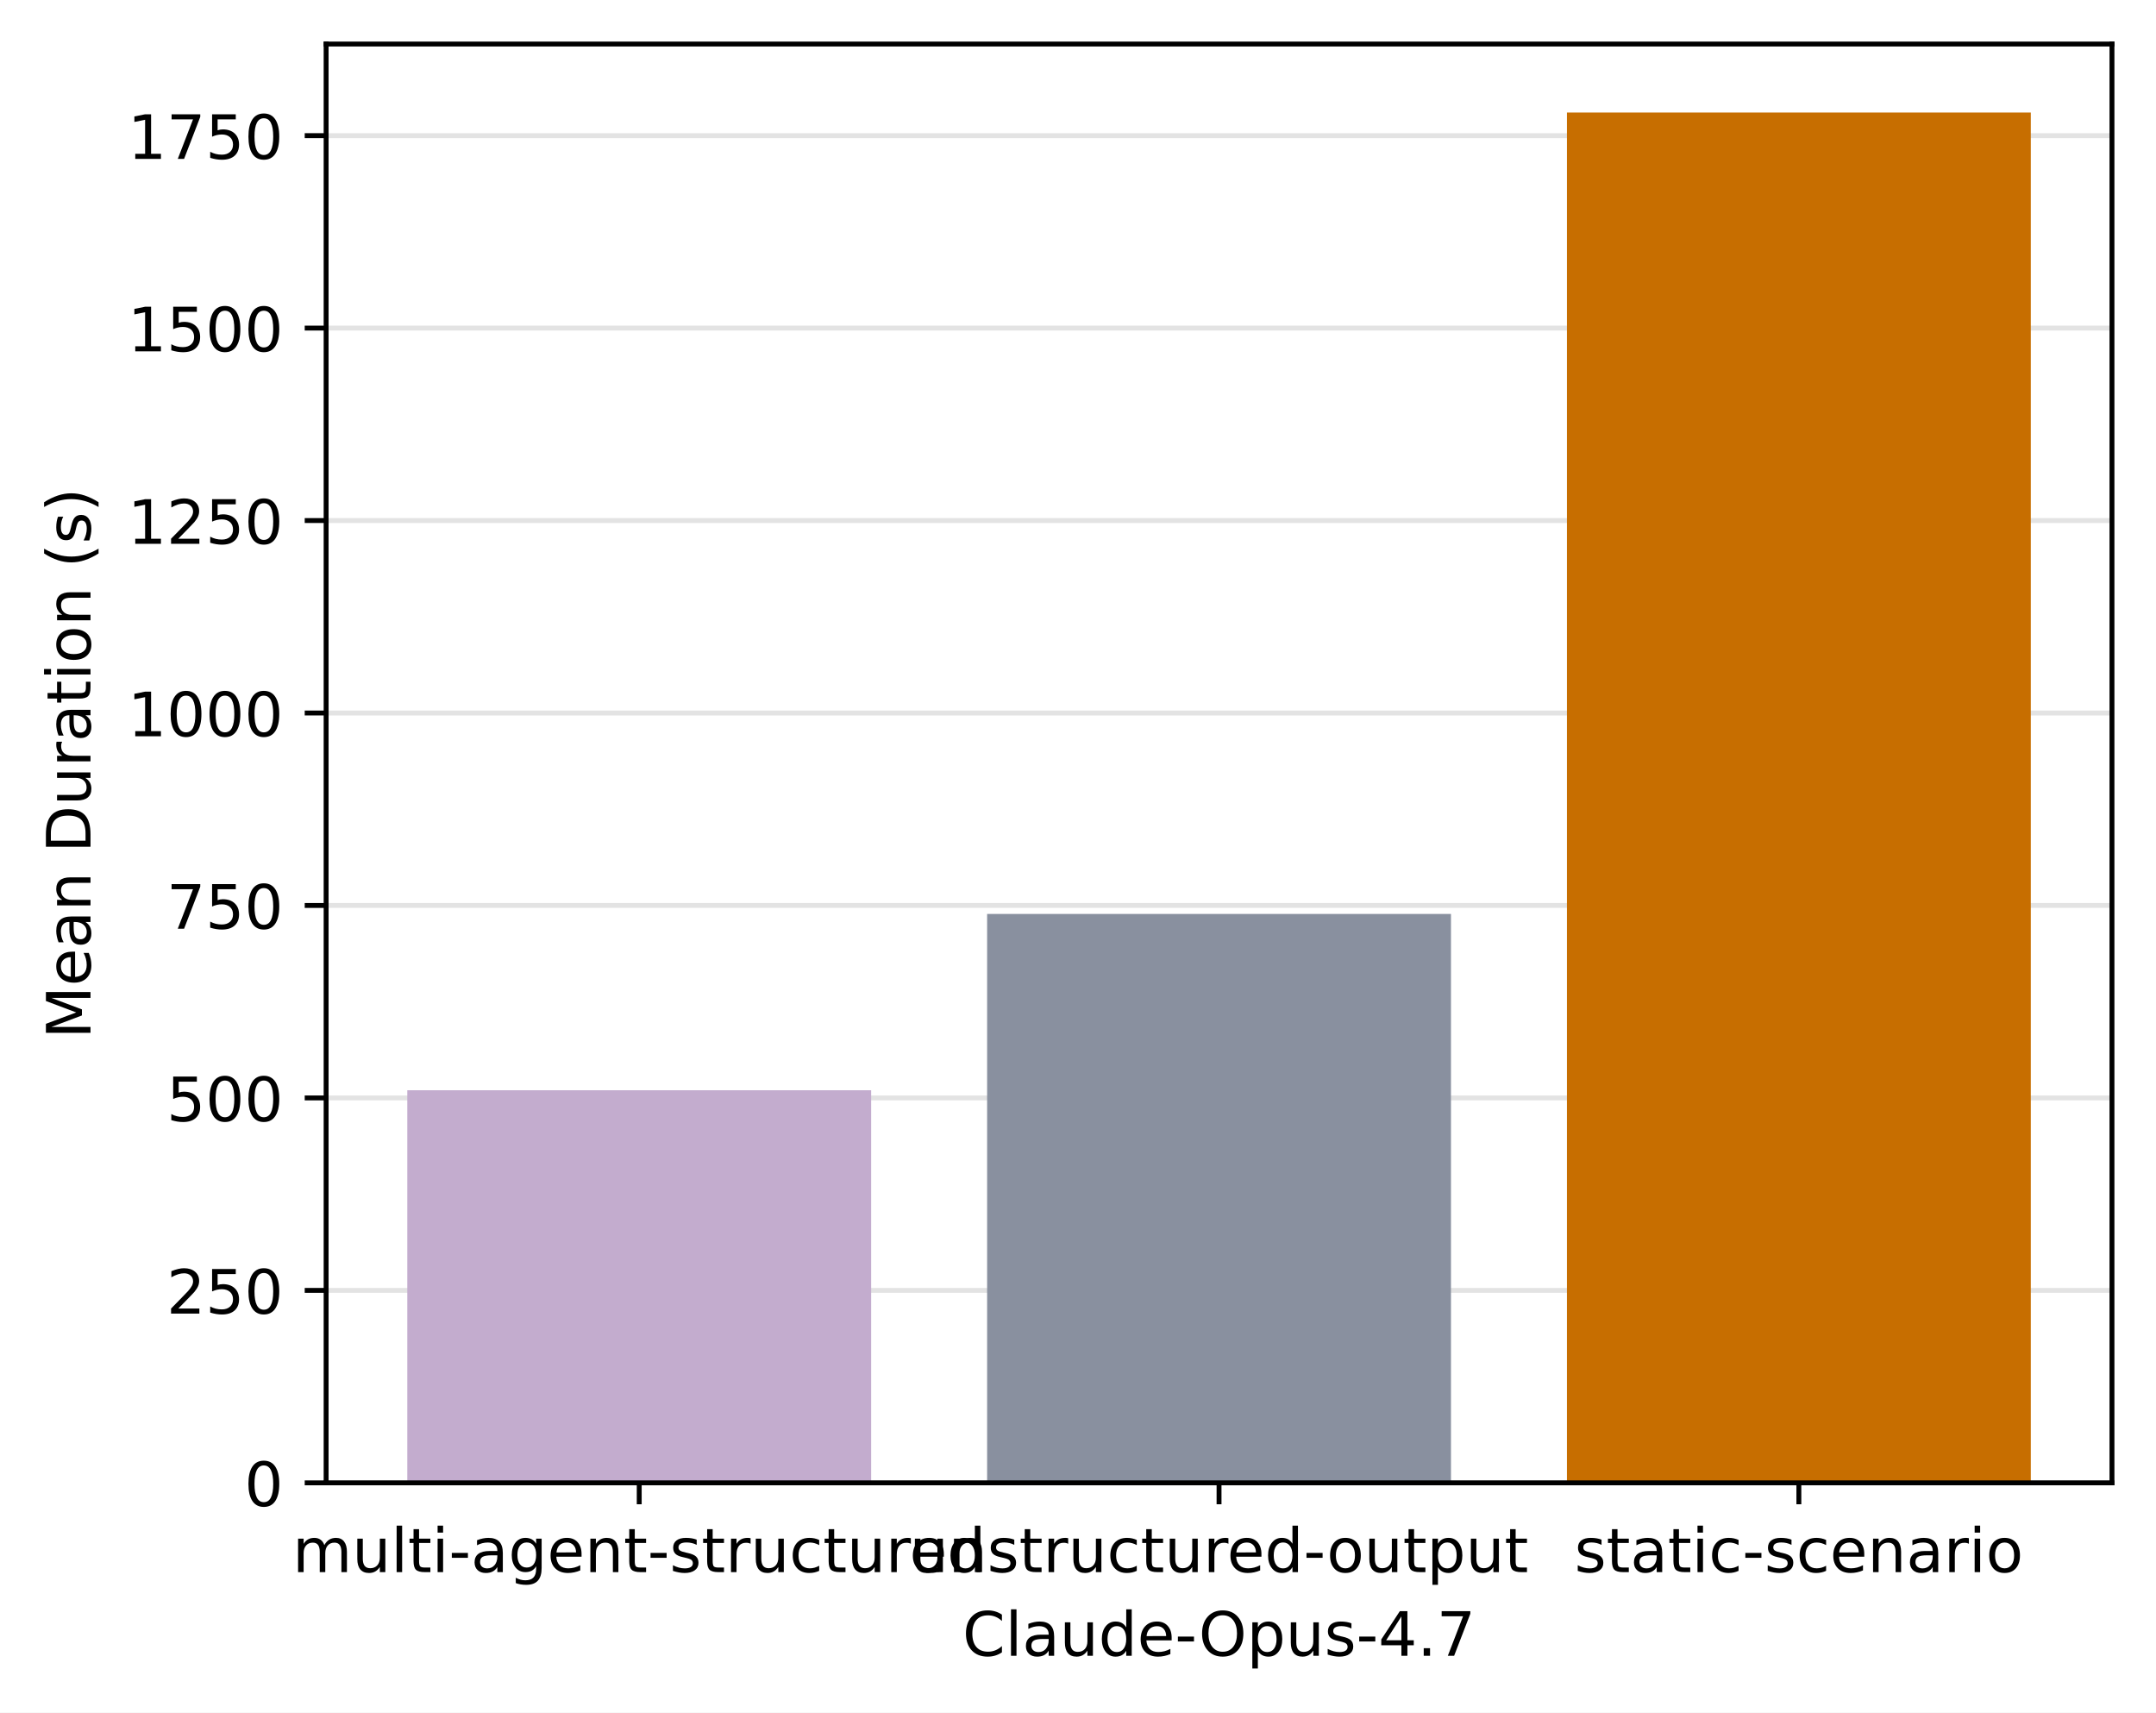
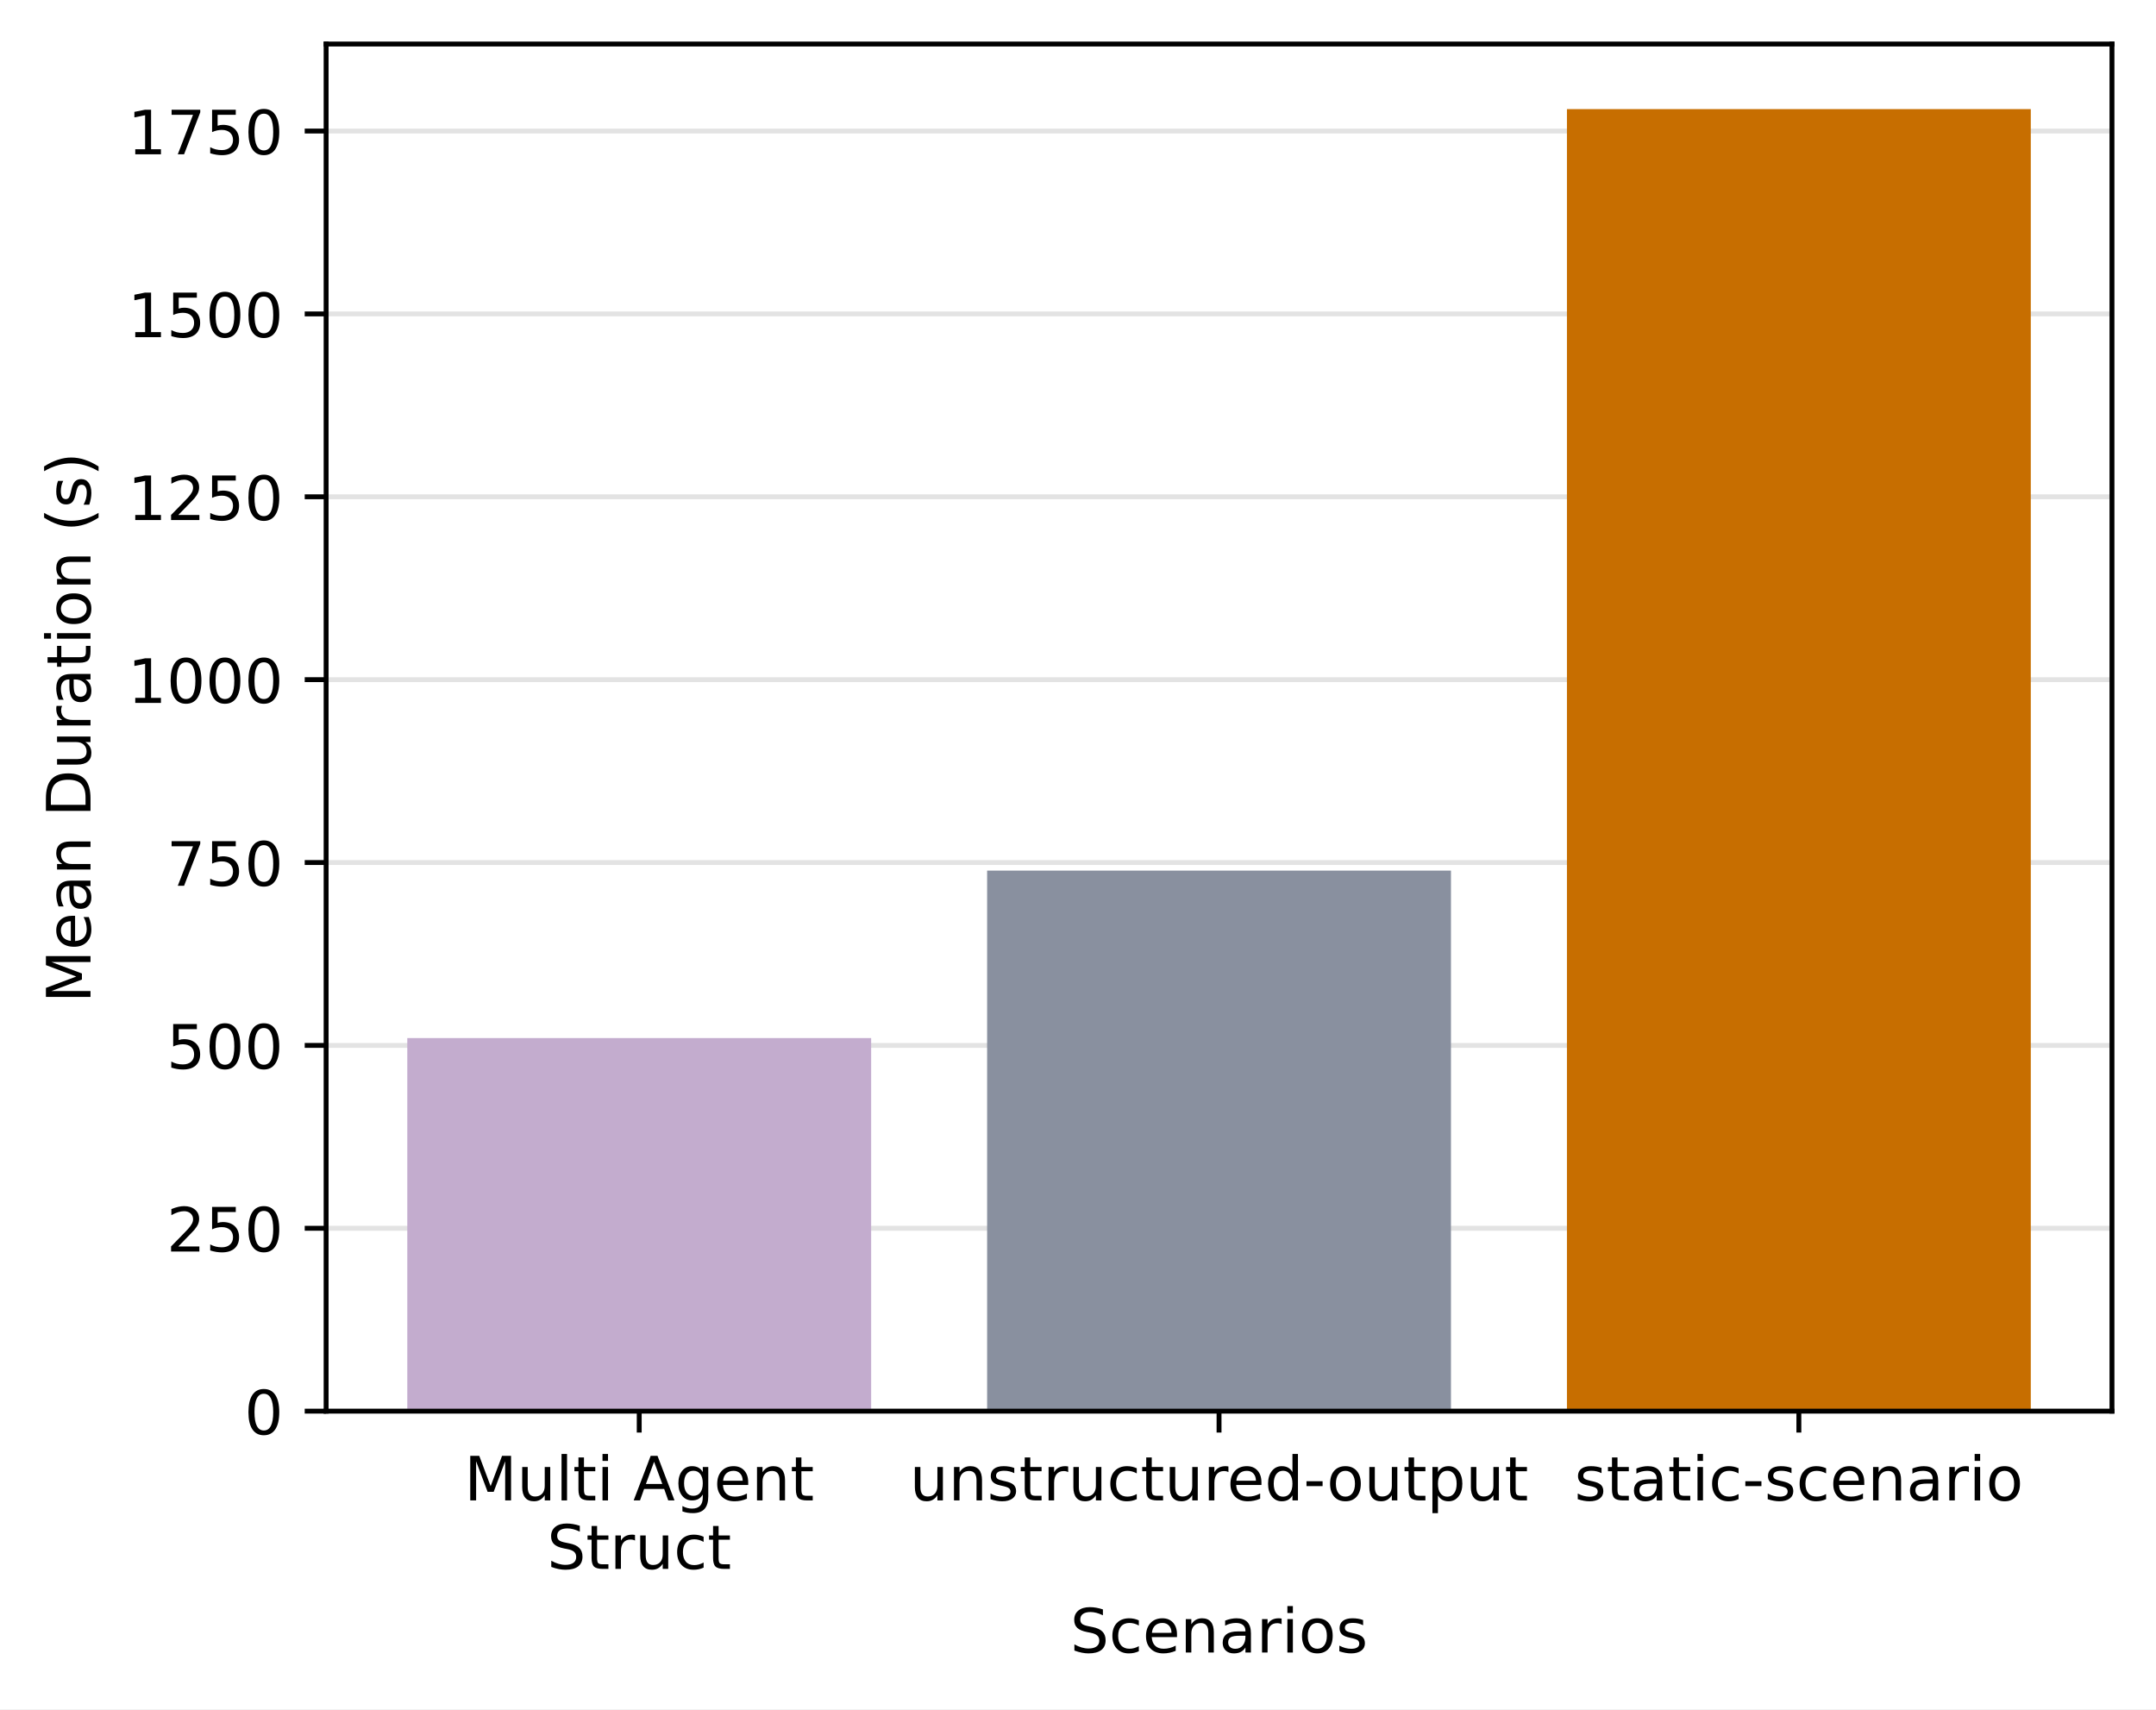
- <svg xmlns="http://www.w3.org/2000/svg" xmlns:xlink="http://www.w3.org/1999/xlink" width="352.558pt" height="279.996pt" viewBox="0 0 352.558 279.996" version="1.1">
+ <svg xmlns="http://www.w3.org/2000/svg" xmlns:xlink="http://www.w3.org/1999/xlink" width="352.558pt" height="279.53pt" viewBox="0 0 352.558 279.53" version="1.1">
  <defs>
    <style type="text/css">*{stroke-linejoin: round; stroke-linecap: butt}</style>
  </defs>
  <g id="figure_1">
    <g id="patch_1">
-       <path d="M 0 279.996 L 352.558 279.996 L 352.558 0 L 0 0 z " style="fill: #ffffff" />
+       <path d="M 0 279.53 L 352.558 279.53 L 352.558 0 L 0 0 z " style="fill: #ffffff" />
    </g>
    <g id="axes_1">
      <g id="patch_2">
-         <path d="M 53.328 242.44 L 345.358 242.44 L 345.358 7.2 L 53.328 7.2 z " style="fill: #ffffff" />
+         <path d="M 53.328 230.776 L 345.358 230.776 L 345.358 7.2 L 53.328 7.2 z " style="fill: #ffffff" />
      </g>
      <g id="matplotlib.axis_1">
        <g id="xtick_1">
          <g id="line2d_1">
            <defs>
-               <path id="m5f9230985a" d="M 0 0 L 0 3.5 " style="stroke: #000000; stroke-width: 0.8" />
+               <path id="m726fd390b2" d="M 0 0 L 0 3.5 " style="stroke: #000000; stroke-width: 0.8" />
            </defs>
            <g>
-               <use xlink:href="#m5f9230985a" x="104.528" y="242.44" style="stroke: #000000; stroke-width: 0.8" />
+               <use xlink:href="#m726fd390b2" x="104.528" y="230.776" style="stroke: #000000; stroke-width: 0.8" />
            </g>
          </g>
          <g id="text_1">
-             <g transform="translate(47.83835 257.0384) scale(0.1 -0.1)">
-               <defs>
-                 <path id="DejaVuSans-6d" d="M 3328 2828 Q 3544 3216 3844 3400 Q 4144 3584 4550 3584 Q 5097 3584 5394 3201 Q 5691 2819 5691 2113 L 5691 0 L 5113 0 L 5113 2094 Q 5113 2597 4934 2840 Q 4756 3084 4391 3084 Q 3944 3084 3684 2787 Q 3425 2491 3425 1978 L 3425 0 L 2847 0 L 2847 2094 Q 2847 2600 2669 2842 Q 2491 3084 2119 3084 Q 1678 3084 1418 2786 Q 1159 2488 1159 1978 L 1159 0 L 581 0 L 581 3500 L 1159 3500 L 1159 2956 Q 1356 3278 1631 3431 Q 1906 3584 2284 3584 Q 2666 3584 2933 3390 Q 3200 3197 3328 2828 z " transform="scale(0.015625)" />
+             <g transform="translate(75.91803 245.3744) scale(0.1 -0.1)">
+               <defs>
+                 <path id="DejaVuSans-4d" d="M 628 4666 L 1569 4666 L 2759 1491 L 3956 4666 L 4897 4666 L 4897 0 L 4281 0 L 4281 4097 L 3078 897 L 2444 897 L 1241 4097 L 1241 0 L 628 0 L 628 4666 z " transform="scale(0.015625)" />
                <path id="DejaVuSans-75" d="M 544 1381 L 544 3500 L 1119 3500 L 1119 1403 Q 1119 906 1312 657 Q 1506 409 1894 409 Q 2359 409 2629 706 Q 2900 1003 2900 1516 L 2900 3500 L 3475 3500 L 3475 0 L 2900 0 L 2900 538 Q 2691 219 2414 64 Q 2138 -91 1772 -91 Q 1169 -91 856 284 Q 544 659 544 1381 z M 1991 3584 L 1991 3584 z " transform="scale(0.015625)" />
                <path id="DejaVuSans-6c" d="M 603 4863 L 1178 4863 L 1178 0 L 603 0 L 603 4863 z " transform="scale(0.015625)" />
                <path id="DejaVuSans-74" d="M 1172 4494 L 1172 3500 L 2356 3500 L 2356 3053 L 1172 3053 L 1172 1153 Q 1172 725 1289 603 Q 1406 481 1766 481 L 2356 481 L 2356 0 L 1766 0 Q 1100 0 847 248 Q 594 497 594 1153 L 594 3053 L 172 3053 L 172 3500 L 594 3500 L 594 4494 L 1172 4494 z " transform="scale(0.015625)" />
                <path id="DejaVuSans-69" d="M 603 3500 L 1178 3500 L 1178 0 L 603 0 L 603 3500 z M 603 4863 L 1178 4863 L 1178 4134 L 603 4134 L 603 4863 z " transform="scale(0.015625)" />
-                 <path id="DejaVuSans-2d" d="M 313 2009 L 1997 2009 L 1997 1497 L 313 1497 L 313 2009 z " transform="scale(0.015625)" />
-                 <path id="DejaVuSans-61" d="M 2194 1759 Q 1497 1759 1228 1600 Q 959 1441 959 1056 Q 959 750 1161 570 Q 1363 391 1709 391 Q 2188 391 2477 730 Q 2766 1069 2766 1631 L 2766 1759 L 2194 1759 z M 3341 1997 L 3341 0 L 2766 0 L 2766 531 Q 2569 213 2275 61 Q 1981 -91 1556 -91 Q 1019 -91 701 211 Q 384 513 384 1019 Q 384 1609 779 1909 Q 1175 2209 1959 2209 L 2766 2209 L 2766 2266 Q 2766 2663 2505 2880 Q 2244 3097 1772 3097 Q 1472 3097 1187 3025 Q 903 2953 641 2809 L 641 3341 Q 956 3463 1253 3523 Q 1550 3584 1831 3584 Q 2591 3584 2966 3190 Q 3341 2797 3341 1997 z " transform="scale(0.015625)" />
+                 <path id="DejaVuSans-20" transform="scale(0.015625)" />
+                 <path id="DejaVuSans-41" d="M 2188 4044 L 1331 1722 L 3047 1722 L 2188 4044 z M 1831 4666 L 2547 4666 L 4325 0 L 3669 0 L 3244 1197 L 1141 1197 L 716 0 L 50 0 L 1831 4666 z " transform="scale(0.015625)" />
                <path id="DejaVuSans-67" d="M 2906 1791 Q 2906 2416 2648 2759 Q 2391 3103 1925 3103 Q 1463 3103 1205 2759 Q 947 2416 947 1791 Q 947 1169 1205 825 Q 1463 481 1925 481 Q 2391 481 2648 825 Q 2906 1169 2906 1791 z M 3481 434 Q 3481 -459 3084 -895 Q 2688 -1331 1869 -1331 Q 1566 -1331 1297 -1286 Q 1028 -1241 775 -1147 L 775 -588 Q 1028 -725 1275 -790 Q 1522 -856 1778 -856 Q 2344 -856 2625 -561 Q 2906 -266 2906 331 L 2906 616 Q 2728 306 2450 153 Q 2172 0 1784 0 Q 1141 0 747 490 Q 353 981 353 1791 Q 353 2603 747 3093 Q 1141 3584 1784 3584 Q 2172 3584 2450 3431 Q 2728 3278 2906 2969 L 2906 3500 L 3481 3500 L 3481 434 z " transform="scale(0.015625)" />
                <path id="DejaVuSans-65" d="M 3597 1894 L 3597 1613 L 953 1613 Q 991 1019 1311 708 Q 1631 397 2203 397 Q 2534 397 2845 478 Q 3156 559 3463 722 L 3463 178 Q 3153 47 2828 -22 Q 2503 -91 2169 -91 Q 1331 -91 842 396 Q 353 884 353 1716 Q 353 2575 817 3079 Q 1281 3584 2069 3584 Q 2775 3584 3186 3129 Q 3597 2675 3597 1894 z M 3022 2063 Q 3016 2534 2758 2815 Q 2500 3097 2075 3097 Q 1594 3097 1305 2825 Q 1016 2553 972 2059 L 3022 2063 z " transform="scale(0.015625)" />
                <path id="DejaVuSans-6e" d="M 3513 2113 L 3513 0 L 2938 0 L 2938 2094 Q 2938 2591 2744 2837 Q 2550 3084 2163 3084 Q 1697 3084 1428 2787 Q 1159 2491 1159 1978 L 1159 0 L 581 0 L 581 3500 L 1159 3500 L 1159 2956 Q 1366 3272 1645 3428 Q 1925 3584 2291 3584 Q 2894 3584 3203 3211 Q 3513 2838 3513 2113 z " transform="scale(0.015625)" />
-                 <path id="DejaVuSans-73" d="M 2834 3397 L 2834 2853 Q 2591 2978 2328 3040 Q 2066 3103 1784 3103 Q 1356 3103 1142 2972 Q 928 2841 928 2578 Q 928 2378 1081 2264 Q 1234 2150 1697 2047 L 1894 2003 Q 2506 1872 2764 1633 Q 3022 1394 3022 966 Q 3022 478 2636 193 Q 2250 -91 1575 -91 Q 1294 -91 989 -36 Q 684 19 347 128 L 347 722 Q 666 556 975 473 Q 1284 391 1588 391 Q 1994 391 2212 530 Q 2431 669 2431 922 Q 2431 1156 2273 1281 Q 2116 1406 1581 1522 L 1381 1569 Q 847 1681 609 1914 Q 372 2147 372 2553 Q 372 3047 722 3315 Q 1072 3584 1716 3584 Q 2034 3584 2315 3537 Q 2597 3491 2834 3397 z " transform="scale(0.015625)" />
+               </defs>
+               <use xlink:href="#DejaVuSans-4d" />
+               <use xlink:href="#DejaVuSans-75" transform="translate(86.2793 0)" />
+               <use xlink:href="#DejaVuSans-6c" transform="translate(149.6582 0)" />
+               <use xlink:href="#DejaVuSans-74" transform="translate(177.4414 0)" />
+               <use xlink:href="#DejaVuSans-69" transform="translate(216.6504 0)" />
+               <use xlink:href="#DejaVuSans-20" transform="translate(244.4336 0)" />
+               <use xlink:href="#DejaVuSans-41" transform="translate(276.2207 0)" />
+               <use xlink:href="#DejaVuSans-67" transform="translate(344.6289 0)" />
+               <use xlink:href="#DejaVuSans-65" transform="translate(408.1055 0)" />
+               <use xlink:href="#DejaVuSans-6e" transform="translate(469.6289 0)" />
+               <use xlink:href="#DejaVuSans-74" transform="translate(533.0078 0)" />
+             </g>
+             <g transform="translate(89.46022 256.5722) scale(0.1 -0.1)">
+               <defs>
+                 <path id="DejaVuSans-53" d="M 3425 4513 L 3425 3897 Q 3066 4069 2747 4153 Q 2428 4238 2131 4238 Q 1616 4238 1336 4038 Q 1056 3838 1056 3469 Q 1056 3159 1242 3001 Q 1428 2844 1947 2747 L 2328 2669 Q 3034 2534 3370 2195 Q 3706 1856 3706 1288 Q 3706 609 3251 259 Q 2797 -91 1919 -91 Q 1588 -91 1214 -16 Q 841 59 441 206 L 441 856 Q 825 641 1194 531 Q 1563 422 1919 422 Q 2459 422 2753 634 Q 3047 847 3047 1241 Q 3047 1584 2836 1778 Q 2625 1972 2144 2069 L 1759 2144 Q 1053 2284 737 2584 Q 422 2884 422 3419 Q 422 4038 858 4394 Q 1294 4750 2059 4750 Q 2388 4750 2728 4690 Q 3069 4631 3425 4513 z " transform="scale(0.015625)" />
                <path id="DejaVuSans-72" d="M 2631 2963 Q 2534 3019 2420 3045 Q 2306 3072 2169 3072 Q 1681 3072 1420 2755 Q 1159 2438 1159 1844 L 1159 0 L 581 0 L 581 3500 L 1159 3500 L 1159 2956 Q 1341 3275 1631 3429 Q 1922 3584 2338 3584 Q 2397 3584 2469 3576 Q 2541 3569 2628 3553 L 2631 2963 z " transform="scale(0.015625)" />
                <path id="DejaVuSans-63" d="M 3122 3366 L 3122 2828 Q 2878 2963 2633 3030 Q 2388 3097 2138 3097 Q 1578 3097 1268 2742 Q 959 2388 959 1747 Q 959 1106 1268 751 Q 1578 397 2138 397 Q 2388 397 2633 464 Q 2878 531 3122 666 L 3122 134 Q 2881 22 2623 -34 Q 2366 -91 2075 -91 Q 1284 -91 818 406 Q 353 903 353 1747 Q 353 2603 823 3093 Q 1294 3584 2113 3584 Q 2378 3584 2631 3529 Q 2884 3475 3122 3366 z " transform="scale(0.015625)" />
-                 <path id="DejaVuSans-64" d="M 2906 2969 L 2906 4863 L 3481 4863 L 3481 0 L 2906 0 L 2906 525 Q 2725 213 2448 61 Q 2172 -91 1784 -91 Q 1150 -91 751 415 Q 353 922 353 1747 Q 353 2572 751 3078 Q 1150 3584 1784 3584 Q 2172 3584 2448 3432 Q 2725 3281 2906 2969 z M 947 1747 Q 947 1113 1208 752 Q 1469 391 1925 391 Q 2381 391 2643 752 Q 2906 1113 2906 1747 Q 2906 2381 2643 2742 Q 2381 3103 1925 3103 Q 1469 3103 1208 2742 Q 947 2381 947 1747 z " transform="scale(0.015625)" />
-               </defs>
-               <use xlink:href="#DejaVuSans-6d" />
-               <use xlink:href="#DejaVuSans-75" transform="translate(97.41211 0)" />
-               <use xlink:href="#DejaVuSans-6c" transform="translate(160.791 0)" />
-               <use xlink:href="#DejaVuSans-74" transform="translate(188.5742 0)" />
-               <use xlink:href="#DejaVuSans-69" transform="translate(227.7832 0)" />
-               <use xlink:href="#DejaVuSans-2d" transform="translate(255.5664 0)" />
-               <use xlink:href="#DejaVuSans-61" transform="translate(291.6504 0)" />
-               <use xlink:href="#DejaVuSans-67" transform="translate(352.9297 0)" />
-               <use xlink:href="#DejaVuSans-65" transform="translate(416.4062 0)" />
-               <use xlink:href="#DejaVuSans-6e" transform="translate(477.9297 0)" />
-               <use xlink:href="#DejaVuSans-74" transform="translate(541.3086 0)" />
-               <use xlink:href="#DejaVuSans-2d" transform="translate(580.5176 0)" />
-               <use xlink:href="#DejaVuSans-73" transform="translate(616.6016 0)" />
-               <use xlink:href="#DejaVuSans-74" transform="translate(668.7012 0)" />
-               <use xlink:href="#DejaVuSans-72" transform="translate(707.9102 0)" />
-               <use xlink:href="#DejaVuSans-75" transform="translate(749.0234 0)" />
-               <use xlink:href="#DejaVuSans-63" transform="translate(812.4023 0)" />
-               <use xlink:href="#DejaVuSans-74" transform="translate(867.3828 0)" />
-               <use xlink:href="#DejaVuSans-75" transform="translate(906.5918 0)" />
-               <use xlink:href="#DejaVuSans-72" transform="translate(969.9707 0)" />
-               <use xlink:href="#DejaVuSans-65" transform="translate(1008.834 0)" />
-               <use xlink:href="#DejaVuSans-64" transform="translate(1070.357 0)" />
+               </defs>
+               <use xlink:href="#DejaVuSans-53" />
+               <use xlink:href="#DejaVuSans-74" transform="translate(63.47656 0)" />
+               <use xlink:href="#DejaVuSans-72" transform="translate(102.6855 0)" />
+               <use xlink:href="#DejaVuSans-75" transform="translate(143.7988 0)" />
+               <use xlink:href="#DejaVuSans-63" transform="translate(207.1777 0)" />
+               <use xlink:href="#DejaVuSans-74" transform="translate(262.1582 0)" />
            </g>
          </g>
        </g>
        <g id="xtick_2">
          <g id="line2d_2">
            <g>
-               <use xlink:href="#m5f9230985a" x="199.343" y="242.44" style="stroke: #000000; stroke-width: 0.8" />
+               <use xlink:href="#m726fd390b2" x="199.343" y="230.776" style="stroke: #000000; stroke-width: 0.8" />
            </g>
          </g>
          <g id="text_2">
-             <g transform="translate(148.7556 257.0384) scale(0.1 -0.1)">
-               <defs>
+             <g transform="translate(148.7556 245.3744) scale(0.1 -0.1)">
+               <defs>
+                 <path id="DejaVuSans-73" d="M 2834 3397 L 2834 2853 Q 2591 2978 2328 3040 Q 2066 3103 1784 3103 Q 1356 3103 1142 2972 Q 928 2841 928 2578 Q 928 2378 1081 2264 Q 1234 2150 1697 2047 L 1894 2003 Q 2506 1872 2764 1633 Q 3022 1394 3022 966 Q 3022 478 2636 193 Q 2250 -91 1575 -91 Q 1294 -91 989 -36 Q 684 19 347 128 L 347 722 Q 666 556 975 473 Q 1284 391 1588 391 Q 1994 391 2212 530 Q 2431 669 2431 922 Q 2431 1156 2273 1281 Q 2116 1406 1581 1522 L 1381 1569 Q 847 1681 609 1914 Q 372 2147 372 2553 Q 372 3047 722 3315 Q 1072 3584 1716 3584 Q 2034 3584 2315 3537 Q 2597 3491 2834 3397 z " transform="scale(0.015625)" />
+                 <path id="DejaVuSans-64" d="M 2906 2969 L 2906 4863 L 3481 4863 L 3481 0 L 2906 0 L 2906 525 Q 2725 213 2448 61 Q 2172 -91 1784 -91 Q 1150 -91 751 415 Q 353 922 353 1747 Q 353 2572 751 3078 Q 1150 3584 1784 3584 Q 2172 3584 2448 3432 Q 2725 3281 2906 2969 z M 947 1747 Q 947 1113 1208 752 Q 1469 391 1925 391 Q 2381 391 2643 752 Q 2906 1113 2906 1747 Q 2906 2381 2643 2742 Q 2381 3103 1925 3103 Q 1469 3103 1208 2742 Q 947 2381 947 1747 z " transform="scale(0.015625)" />
+                 <path id="DejaVuSans-2d" d="M 313 2009 L 1997 2009 L 1997 1497 L 313 1497 L 313 2009 z " transform="scale(0.015625)" />
                <path id="DejaVuSans-6f" d="M 1959 3097 Q 1497 3097 1228 2736 Q 959 2375 959 1747 Q 959 1119 1226 758 Q 1494 397 1959 397 Q 2419 397 2687 759 Q 2956 1122 2956 1747 Q 2956 2369 2687 2733 Q 2419 3097 1959 3097 z M 1959 3584 Q 2709 3584 3137 3096 Q 3566 2609 3566 1747 Q 3566 888 3137 398 Q 2709 -91 1959 -91 Q 1206 -91 779 398 Q 353 888 353 1747 Q 353 2609 779 3096 Q 1206 3584 1959 3584 z " transform="scale(0.015625)" />
                <path id="DejaVuSans-70" d="M 1159 525 L 1159 -1331 L 581 -1331 L 581 3500 L 1159 3500 L 1159 2969 Q 1341 3281 1617 3432 Q 1894 3584 2278 3584 Q 2916 3584 3314 3078 Q 3713 2572 3713 1747 Q 3713 922 3314 415 Q 2916 -91 2278 -91 Q 1894 -91 1617 61 Q 1341 213 1159 525 z M 3116 1747 Q 3116 2381 2855 2742 Q 2594 3103 2138 3103 Q 1681 3103 1420 2742 Q 1159 2381 1159 1747 Q 1159 1113 1420 752 Q 1681 391 2138 391 Q 2594 391 2855 752 Q 3116 1113 3116 1747 z " transform="scale(0.015625)" />
              </defs>
              <use xlink:href="#DejaVuSans-75" />
              <use xlink:href="#DejaVuSans-6e" transform="translate(63.37891 0)" />
              <use xlink:href="#DejaVuSans-73" transform="translate(126.7578 0)" />
              <use xlink:href="#DejaVuSans-74" transform="translate(178.8574 0)" />
              <use xlink:href="#DejaVuSans-72" transform="translate(218.0664 0)" />
              <use xlink:href="#DejaVuSans-75" transform="translate(259.1797 0)" />
              <use xlink:href="#DejaVuSans-63" transform="translate(322.5586 0)" />
              <use xlink:href="#DejaVuSans-74" transform="translate(377.5391 0)" />
              <use xlink:href="#DejaVuSans-75" transform="translate(416.748 0)" />
              <use xlink:href="#DejaVuSans-72" transform="translate(480.127 0)" />
              <use xlink:href="#DejaVuSans-65" transform="translate(518.9902 0)" />
              <use xlink:href="#DejaVuSans-64" transform="translate(580.5137 0)" />
              <use xlink:href="#DejaVuSans-2d" transform="translate(643.9902 0)" />
              <use xlink:href="#DejaVuSans-6f" transform="translate(681.9492 0)" />
              <use xlink:href="#DejaVuSans-75" transform="translate(743.1309 0)" />
              <use xlink:href="#DejaVuSans-74" transform="translate(806.5098 0)" />
              <use xlink:href="#DejaVuSans-70" transform="translate(845.7188 0)" />
              <use xlink:href="#DejaVuSans-75" transform="translate(909.1953 0)" />
              <use xlink:href="#DejaVuSans-74" transform="translate(972.5742 0)" />
            </g>
          </g>
        </g>
        <g id="xtick_3">
          <g id="line2d_3">
            <g>
-               <use xlink:href="#m5f9230985a" x="294.158" y="242.44" style="stroke: #000000; stroke-width: 0.8" />
+               <use xlink:href="#m726fd390b2" x="294.158" y="230.776" style="stroke: #000000; stroke-width: 0.8" />
            </g>
          </g>
          <g id="text_3">
-             <g transform="translate(257.4596 257.0384) scale(0.1 -0.1)">
+             <g transform="translate(257.4596 245.3744) scale(0.1 -0.1)">
+               <defs>
+                 <path id="DejaVuSans-61" d="M 2194 1759 Q 1497 1759 1228 1600 Q 959 1441 959 1056 Q 959 750 1161 570 Q 1363 391 1709 391 Q 2188 391 2477 730 Q 2766 1069 2766 1631 L 2766 1759 L 2194 1759 z M 3341 1997 L 3341 0 L 2766 0 L 2766 531 Q 2569 213 2275 61 Q 1981 -91 1556 -91 Q 1019 -91 701 211 Q 384 513 384 1019 Q 384 1609 779 1909 Q 1175 2209 1959 2209 L 2766 2209 L 2766 2266 Q 2766 2663 2505 2880 Q 2244 3097 1772 3097 Q 1472 3097 1187 3025 Q 903 2953 641 2809 L 641 3341 Q 956 3463 1253 3523 Q 1550 3584 1831 3584 Q 2591 3584 2966 3190 Q 3341 2797 3341 1997 z " transform="scale(0.015625)" />
+               </defs>
              <use xlink:href="#DejaVuSans-73" />
              <use xlink:href="#DejaVuSans-74" transform="translate(52.09961 0)" />
              <use xlink:href="#DejaVuSans-61" transform="translate(91.30859 0)" />
              <use xlink:href="#DejaVuSans-74" transform="translate(152.5879 0)" />
              <use xlink:href="#DejaVuSans-69" transform="translate(191.7969 0)" />
              <use xlink:href="#DejaVuSans-63" transform="translate(219.5801 0)" />
              <use xlink:href="#DejaVuSans-2d" transform="translate(274.5605 0)" />
              <use xlink:href="#DejaVuSans-73" transform="translate(310.6445 0)" />
              <use xlink:href="#DejaVuSans-63" transform="translate(362.7441 0)" />
              <use xlink:href="#DejaVuSans-65" transform="translate(417.7246 0)" />
              <use xlink:href="#DejaVuSans-6e" transform="translate(479.248 0)" />
              <use xlink:href="#DejaVuSans-61" transform="translate(542.627 0)" />
              <use xlink:href="#DejaVuSans-72" transform="translate(603.9062 0)" />
              <use xlink:href="#DejaVuSans-69" transform="translate(645.0195 0)" />
              <use xlink:href="#DejaVuSans-6f" transform="translate(672.8027 0)" />
            </g>
          </g>
        </g>
        <g id="text_4">
-           <g transform="translate(157.3986 270.7166) scale(0.1 -0.1)">
-             <defs>
-               <path id="DejaVuSans-43" d="M 4122 4306 L 4122 3641 Q 3803 3938 3442 4084 Q 3081 4231 2675 4231 Q 1875 4231 1450 3742 Q 1025 3253 1025 2328 Q 1025 1406 1450 917 Q 1875 428 2675 428 Q 3081 428 3442 575 Q 3803 722 4122 1019 L 4122 359 Q 3791 134 3420 21 Q 3050 -91 2638 -91 Q 1578 -91 968 557 Q 359 1206 359 2328 Q 359 3453 968 4101 Q 1578 4750 2638 4750 Q 3056 4750 3426 4639 Q 3797 4528 4122 4306 z " transform="scale(0.015625)" />
-               <path id="DejaVuSans-4f" d="M 2522 4238 Q 1834 4238 1429 3725 Q 1025 3213 1025 2328 Q 1025 1447 1429 934 Q 1834 422 2522 422 Q 3209 422 3611 934 Q 4013 1447 4013 2328 Q 4013 3213 3611 3725 Q 3209 4238 2522 4238 z M 2522 4750 Q 3503 4750 4090 4092 Q 4678 3434 4678 2328 Q 4678 1225 4090 567 Q 3503 -91 2522 -91 Q 1538 -91 948 565 Q 359 1222 359 2328 Q 359 3434 948 4092 Q 1538 4750 2522 4750 z " transform="scale(0.015625)" />
-               <path id="DejaVuSans-34" d="M 2419 4116 L 825 1625 L 2419 1625 L 2419 4116 z M 2253 4666 L 3047 4666 L 3047 1625 L 3713 1625 L 3713 1100 L 3047 1100 L 3047 0 L 2419 0 L 2419 1100 L 313 1100 L 313 1709 L 2253 4666 z " transform="scale(0.015625)" />
-               <path id="DejaVuSans-2e" d="M 684 794 L 1344 794 L 1344 0 L 684 0 L 684 794 z " transform="scale(0.015625)" />
-               <path id="DejaVuSans-37" d="M 525 4666 L 3525 4666 L 3525 4397 L 1831 0 L 1172 0 L 2766 4134 L 525 4134 L 525 4666 z " transform="scale(0.015625)" />
-             </defs>
-             <use xlink:href="#DejaVuSans-43" />
-             <use xlink:href="#DejaVuSans-6c" transform="translate(69.82422 0)" />
-             <use xlink:href="#DejaVuSans-61" transform="translate(97.60742 0)" />
-             <use xlink:href="#DejaVuSans-75" transform="translate(158.8867 0)" />
-             <use xlink:href="#DejaVuSans-64" transform="translate(222.2656 0)" />
-             <use xlink:href="#DejaVuSans-65" transform="translate(285.7422 0)" />
-             <use xlink:href="#DejaVuSans-2d" transform="translate(347.2656 0)" />
-             <use xlink:href="#DejaVuSans-4f" transform="translate(386.0996 0)" />
-             <use xlink:href="#DejaVuSans-70" transform="translate(464.8105 0)" />
-             <use xlink:href="#DejaVuSans-75" transform="translate(528.2871 0)" />
-             <use xlink:href="#DejaVuSans-73" transform="translate(591.666 0)" />
-             <use xlink:href="#DejaVuSans-2d" transform="translate(643.7656 0)" />
-             <use xlink:href="#DejaVuSans-34" transform="translate(679.8496 0)" />
-             <use xlink:href="#DejaVuSans-2e" transform="translate(743.4727 0)" />
-             <use xlink:href="#DejaVuSans-37" transform="translate(775.2598 0)" />
+           <g transform="translate(175.0017 270.2504) scale(0.1 -0.1)">
+             <use xlink:href="#DejaVuSans-53" />
+             <use xlink:href="#DejaVuSans-63" transform="translate(63.47656 0)" />
+             <use xlink:href="#DejaVuSans-65" transform="translate(118.457 0)" />
+             <use xlink:href="#DejaVuSans-6e" transform="translate(179.9805 0)" />
+             <use xlink:href="#DejaVuSans-61" transform="translate(243.3594 0)" />
+             <use xlink:href="#DejaVuSans-72" transform="translate(304.6387 0)" />
+             <use xlink:href="#DejaVuSans-69" transform="translate(345.752 0)" />
+             <use xlink:href="#DejaVuSans-6f" transform="translate(373.5352 0)" />
+             <use xlink:href="#DejaVuSans-73" transform="translate(434.7168 0)" />
          </g>
        </g>
      </g>
      <g id="matplotlib.axis_2">
        <g id="ytick_1">
          <g id="line2d_4">
-             <path d="M 53.328 242.44 L 345.358 242.44 " clip-path="url(#pc546142bc3)" style="fill: none; stroke: #b0b0b0; stroke-opacity: 0.35; stroke-width: 0.8; stroke-linecap: square" />
+             <path d="M 53.328 230.776 L 345.358 230.776 " clip-path="url(#pfbd6dfedd3)" style="fill: none; stroke: #b0b0b0; stroke-opacity: 0.35; stroke-width: 0.8; stroke-linecap: square" />
          </g>
          <g id="line2d_5">
            <defs>
-               <path id="m187c9fb9ef" d="M 0 0 L -3.5 0 " style="stroke: #000000; stroke-width: 0.8" />
+               <path id="mc97abdda5c" d="M 0 0 L -3.5 0 " style="stroke: #000000; stroke-width: 0.8" />
            </defs>
            <g>
-               <use xlink:href="#m187c9fb9ef" x="53.328" y="242.44" style="stroke: #000000; stroke-width: 0.8" />
+               <use xlink:href="#mc97abdda5c" x="53.328" y="230.776" style="stroke: #000000; stroke-width: 0.8" />
            </g>
          </g>
          <g id="text_5">
-             <g transform="translate(39.96563 246.2392) scale(0.1 -0.1)">
+             <g transform="translate(39.96563 234.5752) scale(0.1 -0.1)">
              <defs>
                <path id="DejaVuSans-30" d="M 2034 4250 Q 1547 4250 1301 3770 Q 1056 3291 1056 2328 Q 1056 1369 1301 889 Q 1547 409 2034 409 Q 2525 409 2770 889 Q 3016 1369 3016 2328 Q 3016 3291 2770 3770 Q 2525 4250 2034 4250 z M 2034 4750 Q 2819 4750 3233 4129 Q 3647 3509 3647 2328 Q 3647 1150 3233 529 Q 2819 -91 2034 -91 Q 1250 -91 836 529 Q 422 1150 422 2328 Q 422 3509 836 4129 Q 1250 4750 2034 4750 z " transform="scale(0.015625)" />
              </defs>
              <use xlink:href="#DejaVuSans-30" />
            </g>
          </g>
        </g>
        <g id="ytick_2">
          <g id="line2d_6">
-             <path d="M 53.328 210.974 L 345.358 210.974 " clip-path="url(#pc546142bc3)" style="fill: none; stroke: #b0b0b0; stroke-opacity: 0.35; stroke-width: 0.8; stroke-linecap: square" />
+             <path d="M 53.328 200.87 L 345.358 200.87 " clip-path="url(#pfbd6dfedd3)" style="fill: none; stroke: #b0b0b0; stroke-opacity: 0.35; stroke-width: 0.8; stroke-linecap: square" />
          </g>
          <g id="line2d_7">
            <g>
-               <use xlink:href="#m187c9fb9ef" x="53.328" y="210.974" style="stroke: #000000; stroke-width: 0.8" />
+               <use xlink:href="#mc97abdda5c" x="53.328" y="200.87" style="stroke: #000000; stroke-width: 0.8" />
            </g>
          </g>
          <g id="text_6">
-             <g transform="translate(27.24063 214.7732) scale(0.1 -0.1)">
+             <g transform="translate(27.24063 204.6694) scale(0.1 -0.1)">
              <defs>
                <path id="DejaVuSans-32" d="M 1228 531 L 3431 531 L 3431 0 L 469 0 L 469 531 Q 828 903 1448 1529 Q 2069 2156 2228 2338 Q 2531 2678 2651 2914 Q 2772 3150 2772 3378 Q 2772 3750 2511 3984 Q 2250 4219 1831 4219 Q 1534 4219 1204 4116 Q 875 4013 500 3803 L 500 4441 Q 881 4594 1212 4672 Q 1544 4750 1819 4750 Q 2544 4750 2975 4387 Q 3406 4025 3406 3419 Q 3406 3131 3298 2873 Q 3191 2616 2906 2266 Q 2828 2175 2409 1742 Q 1991 1309 1228 531 z " transform="scale(0.015625)" />
                <path id="DejaVuSans-35" d="M 691 4666 L 3169 4666 L 3169 4134 L 1269 4134 L 1269 2991 Q 1406 3038 1543 3061 Q 1681 3084 1819 3084 Q 2600 3084 3056 2656 Q 3513 2228 3513 1497 Q 3513 744 3044 326 Q 2575 -91 1722 -91 Q 1428 -91 1123 -41 Q 819 9 494 109 L 494 744 Q 775 591 1075 516 Q 1375 441 1709 441 Q 2250 441 2565 725 Q 2881 1009 2881 1497 Q 2881 1984 2565 2268 Q 2250 2553 1709 2553 Q 1456 2553 1204 2497 Q 953 2441 691 2322 L 691 4666 z " transform="scale(0.015625)" />
              </defs>
              <use xlink:href="#DejaVuSans-32" />
              <use xlink:href="#DejaVuSans-35" transform="translate(63.62305 0)" />
              <use xlink:href="#DejaVuSans-30" transform="translate(127.2461 0)" />
            </g>
          </g>
        </g>
        <g id="ytick_3">
          <g id="line2d_8">
-             <path d="M 53.328 179.508 L 345.358 179.508 " clip-path="url(#pc546142bc3)" style="fill: none; stroke: #b0b0b0; stroke-opacity: 0.35; stroke-width: 0.8; stroke-linecap: square" />
+             <path d="M 53.328 170.964 L 345.358 170.964 " clip-path="url(#pfbd6dfedd3)" style="fill: none; stroke: #b0b0b0; stroke-opacity: 0.35; stroke-width: 0.8; stroke-linecap: square" />
          </g>
          <g id="line2d_9">
            <g>
-               <use xlink:href="#m187c9fb9ef" x="53.328" y="179.508" style="stroke: #000000; stroke-width: 0.8" />
+               <use xlink:href="#mc97abdda5c" x="53.328" y="170.964" style="stroke: #000000; stroke-width: 0.8" />
            </g>
          </g>
          <g id="text_7">
-             <g transform="translate(27.24063 183.3072) scale(0.1 -0.1)">
+             <g transform="translate(27.24063 174.7636) scale(0.1 -0.1)">
              <use xlink:href="#DejaVuSans-35" />
              <use xlink:href="#DejaVuSans-30" transform="translate(63.62305 0)" />
              <use xlink:href="#DejaVuSans-30" transform="translate(127.2461 0)" />
            </g>
          </g>
        </g>
        <g id="ytick_4">
          <g id="line2d_10">
-             <path d="M 53.328 148.042 L 345.358 148.042 " clip-path="url(#pc546142bc3)" style="fill: none; stroke: #b0b0b0; stroke-opacity: 0.35; stroke-width: 0.8; stroke-linecap: square" />
+             <path d="M 53.328 141.059 L 345.358 141.059 " clip-path="url(#pfbd6dfedd3)" style="fill: none; stroke: #b0b0b0; stroke-opacity: 0.35; stroke-width: 0.8; stroke-linecap: square" />
          </g>
          <g id="line2d_11">
            <g>
-               <use xlink:href="#m187c9fb9ef" x="53.328" y="148.042" style="stroke: #000000; stroke-width: 0.8" />
+               <use xlink:href="#mc97abdda5c" x="53.328" y="141.059" style="stroke: #000000; stroke-width: 0.8" />
            </g>
          </g>
          <g id="text_8">
-             <g transform="translate(27.24063 151.8411) scale(0.1 -0.1)">
+             <g transform="translate(27.24063 144.8577) scale(0.1 -0.1)">
+               <defs>
+                 <path id="DejaVuSans-37" d="M 525 4666 L 3525 4666 L 3525 4397 L 1831 0 L 1172 0 L 2766 4134 L 525 4134 L 525 4666 z " transform="scale(0.015625)" />
+               </defs>
              <use xlink:href="#DejaVuSans-37" />
              <use xlink:href="#DejaVuSans-35" transform="translate(63.62305 0)" />
              <use xlink:href="#DejaVuSans-30" transform="translate(127.2461 0)" />
            </g>
          </g>
        </g>
        <g id="ytick_5">
          <g id="line2d_12">
-             <path d="M 53.328 116.576 L 345.358 116.576 " clip-path="url(#pc546142bc3)" style="fill: none; stroke: #b0b0b0; stroke-opacity: 0.35; stroke-width: 0.8; stroke-linecap: square" />
+             <path d="M 53.328 111.153 L 345.358 111.153 " clip-path="url(#pfbd6dfedd3)" style="fill: none; stroke: #b0b0b0; stroke-opacity: 0.35; stroke-width: 0.8; stroke-linecap: square" />
          </g>
          <g id="line2d_13">
            <g>
-               <use xlink:href="#m187c9fb9ef" x="53.328" y="116.576" style="stroke: #000000; stroke-width: 0.8" />
+               <use xlink:href="#mc97abdda5c" x="53.328" y="111.153" style="stroke: #000000; stroke-width: 0.8" />
            </g>
          </g>
          <g id="text_9">
-             <g transform="translate(20.87813 120.3751) scale(0.1 -0.1)">
+             <g transform="translate(20.87813 114.9519) scale(0.1 -0.1)">
              <defs>
                <path id="DejaVuSans-31" d="M 794 531 L 1825 531 L 1825 4091 L 703 3866 L 703 4441 L 1819 4666 L 2450 4666 L 2450 531 L 3481 531 L 3481 0 L 794 0 L 794 531 z " transform="scale(0.015625)" />
              </defs>
              <use xlink:href="#DejaVuSans-31" />
              <use xlink:href="#DejaVuSans-30" transform="translate(63.62305 0)" />
              <use xlink:href="#DejaVuSans-30" transform="translate(127.2461 0)" />
              <use xlink:href="#DejaVuSans-30" transform="translate(190.8691 0)" />
            </g>
          </g>
        </g>
        <g id="ytick_6">
          <g id="line2d_14">
-             <path d="M 53.328 85.11 L 345.358 85.11 " clip-path="url(#pc546142bc3)" style="fill: none; stroke: #b0b0b0; stroke-opacity: 0.35; stroke-width: 0.8; stroke-linecap: square" />
+             <path d="M 53.328 81.247 L 345.358 81.247 " clip-path="url(#pfbd6dfedd3)" style="fill: none; stroke: #b0b0b0; stroke-opacity: 0.35; stroke-width: 0.8; stroke-linecap: square" />
          </g>
          <g id="line2d_15">
            <g>
-               <use xlink:href="#m187c9fb9ef" x="53.328" y="85.11" style="stroke: #000000; stroke-width: 0.8" />
+               <use xlink:href="#mc97abdda5c" x="53.328" y="81.247" style="stroke: #000000; stroke-width: 0.8" />
            </g>
          </g>
          <g id="text_10">
-             <g transform="translate(20.87813 88.9091) scale(0.1 -0.1)">
+             <g transform="translate(20.87813 85.04606) scale(0.1 -0.1)">
              <use xlink:href="#DejaVuSans-31" />
              <use xlink:href="#DejaVuSans-32" transform="translate(63.62305 0)" />
              <use xlink:href="#DejaVuSans-35" transform="translate(127.2461 0)" />
              <use xlink:href="#DejaVuSans-30" transform="translate(190.8691 0)" />
            </g>
          </g>
        </g>
        <g id="ytick_7">
          <g id="line2d_16">
-             <path d="M 53.328 53.644 L 345.358 53.644 " clip-path="url(#pc546142bc3)" style="fill: none; stroke: #b0b0b0; stroke-opacity: 0.35; stroke-width: 0.8; stroke-linecap: square" />
+             <path d="M 53.328 51.341 L 345.358 51.341 " clip-path="url(#pfbd6dfedd3)" style="fill: none; stroke: #b0b0b0; stroke-opacity: 0.35; stroke-width: 0.8; stroke-linecap: square" />
          </g>
          <g id="line2d_17">
            <g>
-               <use xlink:href="#m187c9fb9ef" x="53.328" y="53.644" style="stroke: #000000; stroke-width: 0.8" />
+               <use xlink:href="#mc97abdda5c" x="53.328" y="51.341" style="stroke: #000000; stroke-width: 0.8" />
            </g>
          </g>
          <g id="text_11">
-             <g transform="translate(20.87813 57.44307) scale(0.1 -0.1)">
+             <g transform="translate(20.87813 55.14023) scale(0.1 -0.1)">
              <use xlink:href="#DejaVuSans-31" />
              <use xlink:href="#DejaVuSans-35" transform="translate(63.62305 0)" />
              <use xlink:href="#DejaVuSans-30" transform="translate(127.2461 0)" />
              <use xlink:href="#DejaVuSans-30" transform="translate(190.8691 0)" />
            </g>
          </g>
        </g>
        <g id="ytick_8">
          <g id="line2d_18">
-             <path d="M 53.328 22.178 L 345.358 22.178 " clip-path="url(#pc546142bc3)" style="fill: none; stroke: #b0b0b0; stroke-opacity: 0.35; stroke-width: 0.8; stroke-linecap: square" />
+             <path d="M 53.328 21.435 L 345.358 21.435 " clip-path="url(#pfbd6dfedd3)" style="fill: none; stroke: #b0b0b0; stroke-opacity: 0.35; stroke-width: 0.8; stroke-linecap: square" />
          </g>
          <g id="line2d_19">
            <g>
-               <use xlink:href="#m187c9fb9ef" x="53.328" y="22.178" style="stroke: #000000; stroke-width: 0.8" />
+               <use xlink:href="#mc97abdda5c" x="53.328" y="21.435" style="stroke: #000000; stroke-width: 0.8" />
            </g>
          </g>
          <g id="text_12">
-             <g transform="translate(20.87813 25.97705) scale(0.1 -0.1)">
+             <g transform="translate(20.87813 25.23439) scale(0.1 -0.1)">
              <use xlink:href="#DejaVuSans-31" />
              <use xlink:href="#DejaVuSans-37" transform="translate(63.62305 0)" />
              <use xlink:href="#DejaVuSans-35" transform="translate(127.2461 0)" />
              <use xlink:href="#DejaVuSans-30" transform="translate(190.8691 0)" />
            </g>
          </g>
        </g>
        <g id="text_13">
-           <g transform="translate(14.79844 169.8434) rotate(-90) scale(0.1 -0.1)">
+           <g transform="translate(14.79844 164.0114) rotate(-90) scale(0.1 -0.1)">
            <defs>
-               <path id="DejaVuSans-4d" d="M 628 4666 L 1569 4666 L 2759 1491 L 3956 4666 L 4897 4666 L 4897 0 L 4281 0 L 4281 4097 L 3078 897 L 2444 897 L 1241 4097 L 1241 0 L 628 0 L 628 4666 z " transform="scale(0.015625)" />
-               <path id="DejaVuSans-20" transform="scale(0.015625)" />
              <path id="DejaVuSans-44" d="M 1259 4147 L 1259 519 L 2022 519 Q 2988 519 3436 956 Q 3884 1394 3884 2338 Q 3884 3275 3436 3711 Q 2988 4147 2022 4147 L 1259 4147 z M 628 4666 L 1925 4666 Q 3281 4666 3915 4102 Q 4550 3538 4550 2338 Q 4550 1131 3912 565 Q 3275 0 1925 0 L 628 0 L 628 4666 z " transform="scale(0.015625)" />
              <path id="DejaVuSans-28" d="M 1984 4856 Q 1566 4138 1362 3434 Q 1159 2731 1159 2009 Q 1159 1288 1364 580 Q 1569 -128 1984 -844 L 1484 -844 Q 1016 -109 783 600 Q 550 1309 550 2009 Q 550 2706 781 3412 Q 1013 4119 1484 4856 L 1984 4856 z " transform="scale(0.015625)" />
              <path id="DejaVuSans-29" d="M 513 4856 L 1013 4856 Q 1481 4119 1714 3412 Q 1947 2706 1947 2009 Q 1947 1309 1714 600 Q 1481 -109 1013 -844 L 513 -844 Q 928 -128 1133 580 Q 1338 1288 1338 2009 Q 1338 2731 1133 3434 Q 928 4138 513 4856 z " transform="scale(0.015625)" />
            </defs>
            <use xlink:href="#DejaVuSans-4d" />
            <use xlink:href="#DejaVuSans-65" transform="translate(86.2793 0)" />
            <use xlink:href="#DejaVuSans-61" transform="translate(147.8027 0)" />
            <use xlink:href="#DejaVuSans-6e" transform="translate(209.082 0)" />
            <use xlink:href="#DejaVuSans-20" transform="translate(272.4609 0)" />
            <use xlink:href="#DejaVuSans-44" transform="translate(304.248 0)" />
            <use xlink:href="#DejaVuSans-75" transform="translate(381.25 0)" />
            <use xlink:href="#DejaVuSans-72" transform="translate(444.6289 0)" />
            <use xlink:href="#DejaVuSans-61" transform="translate(485.7422 0)" />
            <use xlink:href="#DejaVuSans-74" transform="translate(547.0215 0)" />
            <use xlink:href="#DejaVuSans-69" transform="translate(586.2305 0)" />
            <use xlink:href="#DejaVuSans-6f" transform="translate(614.0137 0)" />
            <use xlink:href="#DejaVuSans-6e" transform="translate(675.1953 0)" />
            <use xlink:href="#DejaVuSans-20" transform="translate(738.5742 0)" />
            <use xlink:href="#DejaVuSans-28" transform="translate(770.3613 0)" />
            <use xlink:href="#DejaVuSans-73" transform="translate(809.375 0)" />
            <use xlink:href="#DejaVuSans-29" transform="translate(861.4746 0)" />
          </g>
        </g>
      </g>
      <g id="patch_3">
-         <path d="M 66.602 242.44 L 142.454 242.44 L 142.454 178.249 L 66.602 178.249 z " clip-path="url(#pc546142bc3)" style="fill: #c3acce" />
+         <path d="M 66.602 230.776 L 142.454 230.776 L 142.454 169.768 L 66.602 169.768 z " clip-path="url(#pfbd6dfedd3)" style="fill: #c3acce" />
      </g>
      <g id="patch_4">
-         <path d="M 161.417 242.44 L 237.269 242.44 L 237.269 149.426 L 161.417 149.426 z " clip-path="url(#pc546142bc3)" style="fill: #89909f" />
+         <path d="M 161.417 230.776 L 237.269 230.776 L 237.269 142.374 L 161.417 142.374 z " clip-path="url(#pfbd6dfedd3)" style="fill: #89909f" />
      </g>
      <g id="patch_5">
-         <path d="M 256.232 242.44 L 332.084 242.44 L 332.084 18.402 L 256.232 18.402 z " clip-path="url(#pc546142bc3)" style="fill: #c76e00" />
+         <path d="M 256.232 230.776 L 332.084 230.776 L 332.084 17.846 L 256.232 17.846 z " clip-path="url(#pfbd6dfedd3)" style="fill: #c76e00" />
      </g>
      <g id="patch_6">
-         <path d="M 53.328 242.44 L 53.328 7.2 " style="fill: none; stroke: #000000; stroke-width: 0.8; stroke-linejoin: miter; stroke-linecap: square" />
+         <path d="M 53.328 230.776 L 53.328 7.2 " style="fill: none; stroke: #000000; stroke-width: 0.8; stroke-linejoin: miter; stroke-linecap: square" />
      </g>
      <g id="patch_7">
-         <path d="M 345.358 242.44 L 345.358 7.2 " style="fill: none; stroke: #000000; stroke-width: 0.8; stroke-linejoin: miter; stroke-linecap: square" />
+         <path d="M 345.358 230.776 L 345.358 7.2 " style="fill: none; stroke: #000000; stroke-width: 0.8; stroke-linejoin: miter; stroke-linecap: square" />
      </g>
      <g id="patch_8">
-         <path d="M 53.328 242.44 L 345.358 242.44 " style="fill: none; stroke: #000000; stroke-width: 0.8; stroke-linejoin: miter; stroke-linecap: square" />
+         <path d="M 53.328 230.776 L 345.358 230.776 " style="fill: none; stroke: #000000; stroke-width: 0.8; stroke-linejoin: miter; stroke-linecap: square" />
      </g>
      <g id="patch_9">
        <path d="M 53.328 7.2 L 345.358 7.2 " style="fill: none; stroke: #000000; stroke-width: 0.8; stroke-linejoin: miter; stroke-linecap: square" />
      </g>
    </g>
  </g>
  <defs>
-     <clipPath id="pc546142bc3">
-       <rect x="53.328" y="7.2" width="292.03" height="235.24" />
+     <clipPath id="pfbd6dfedd3">
+       <rect x="53.328" y="7.2" width="292.03" height="223.576" />
    </clipPath>
  </defs>
</svg>
